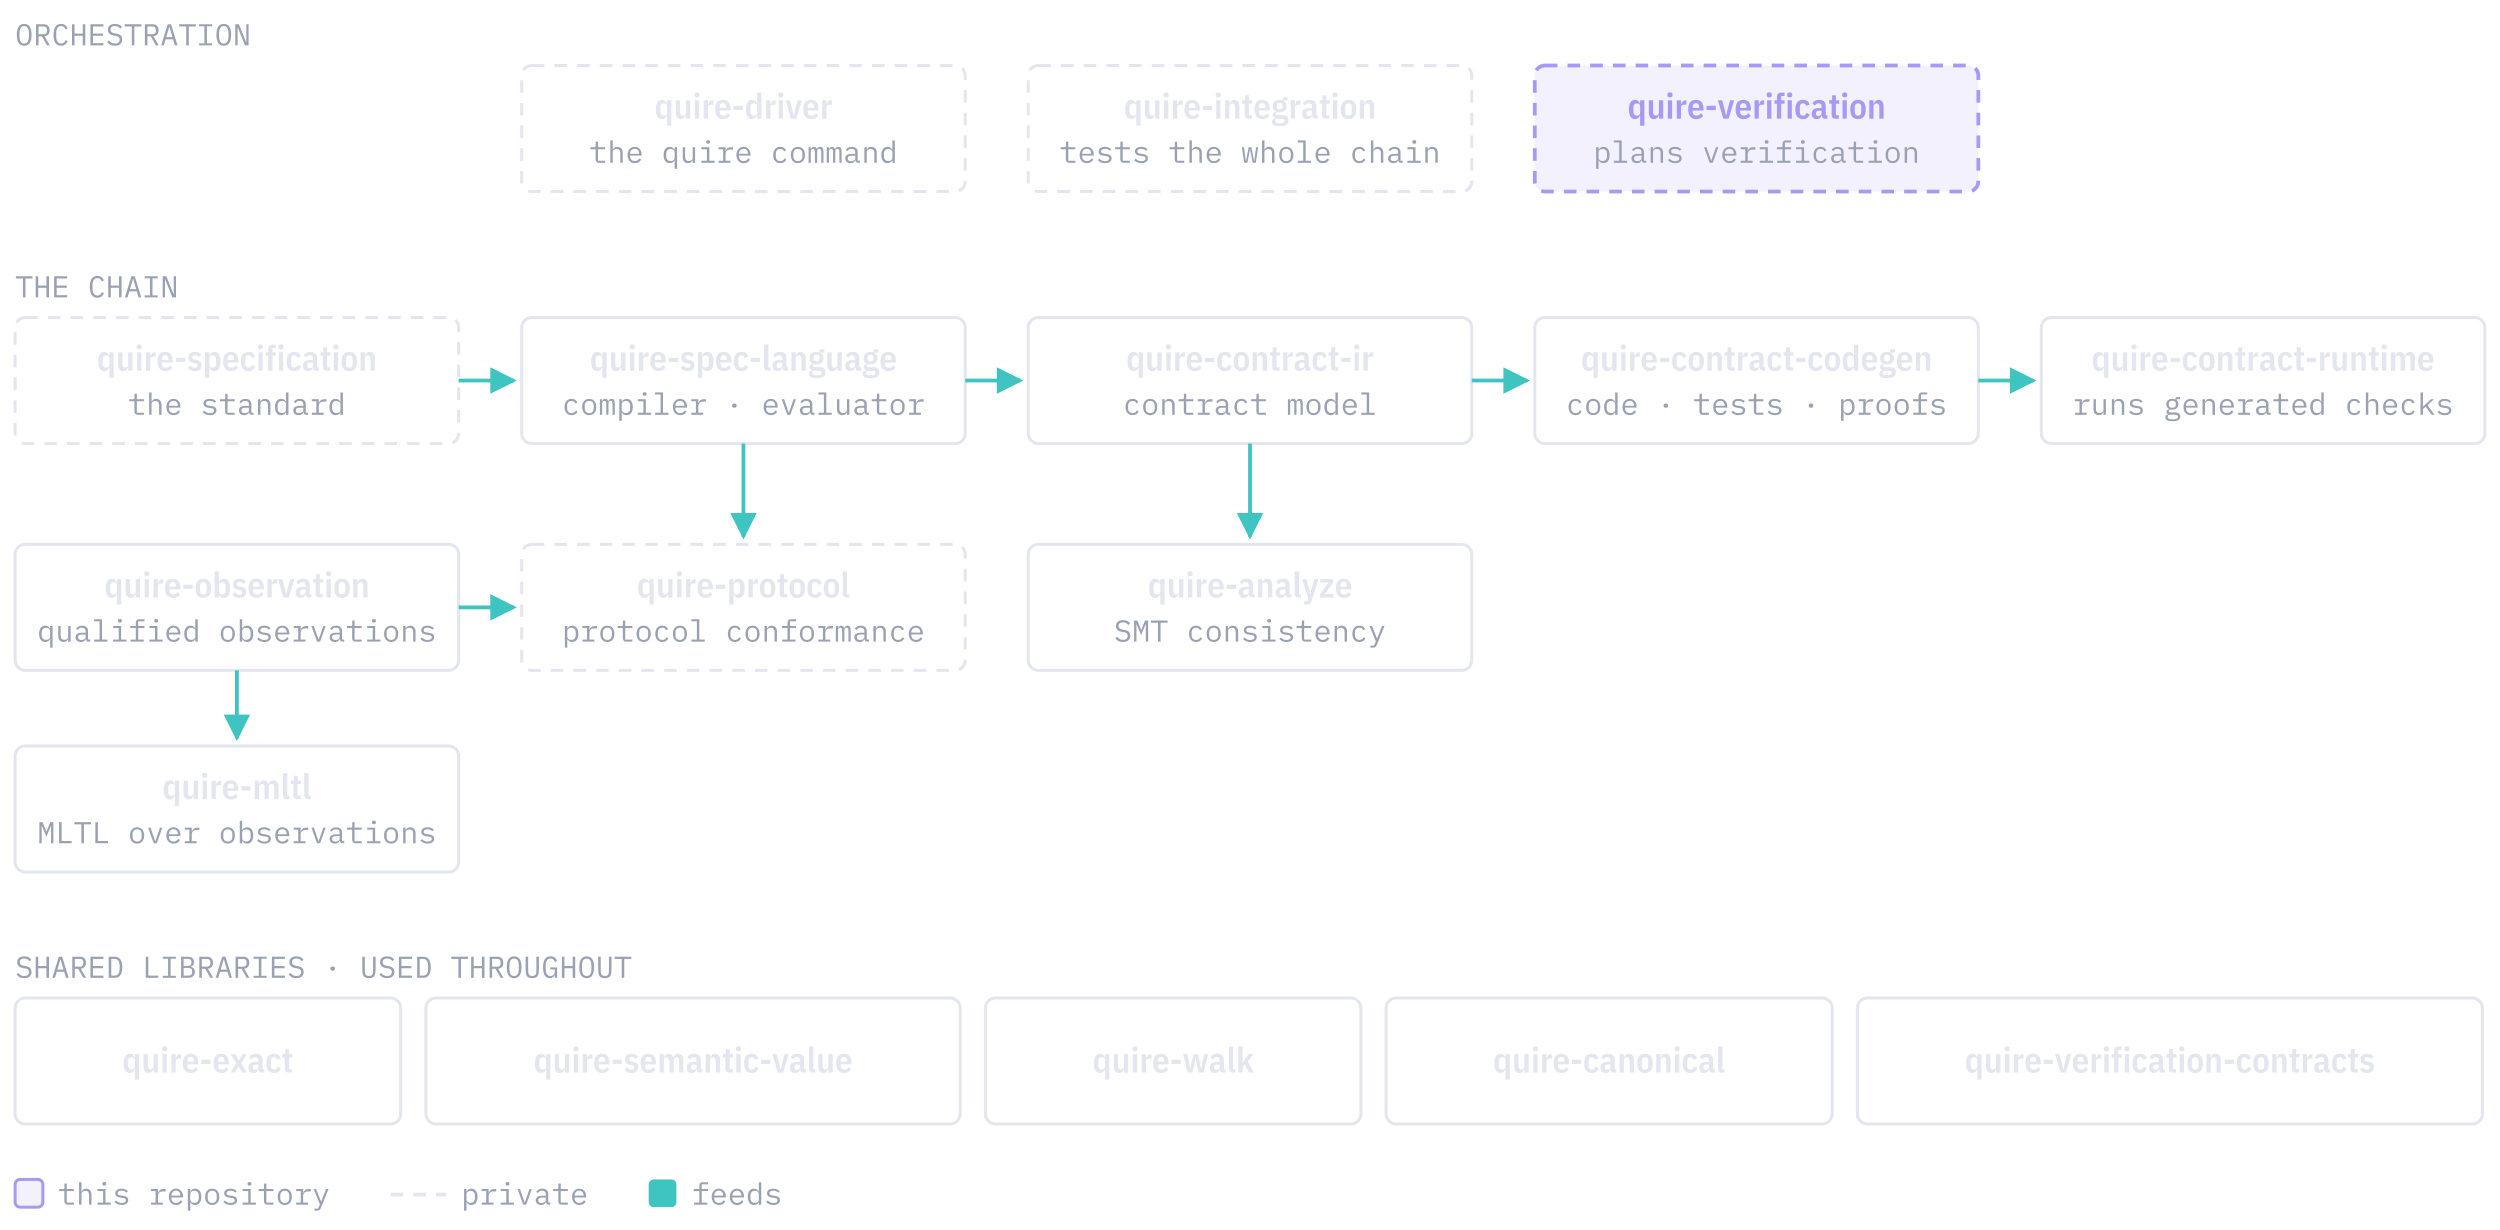
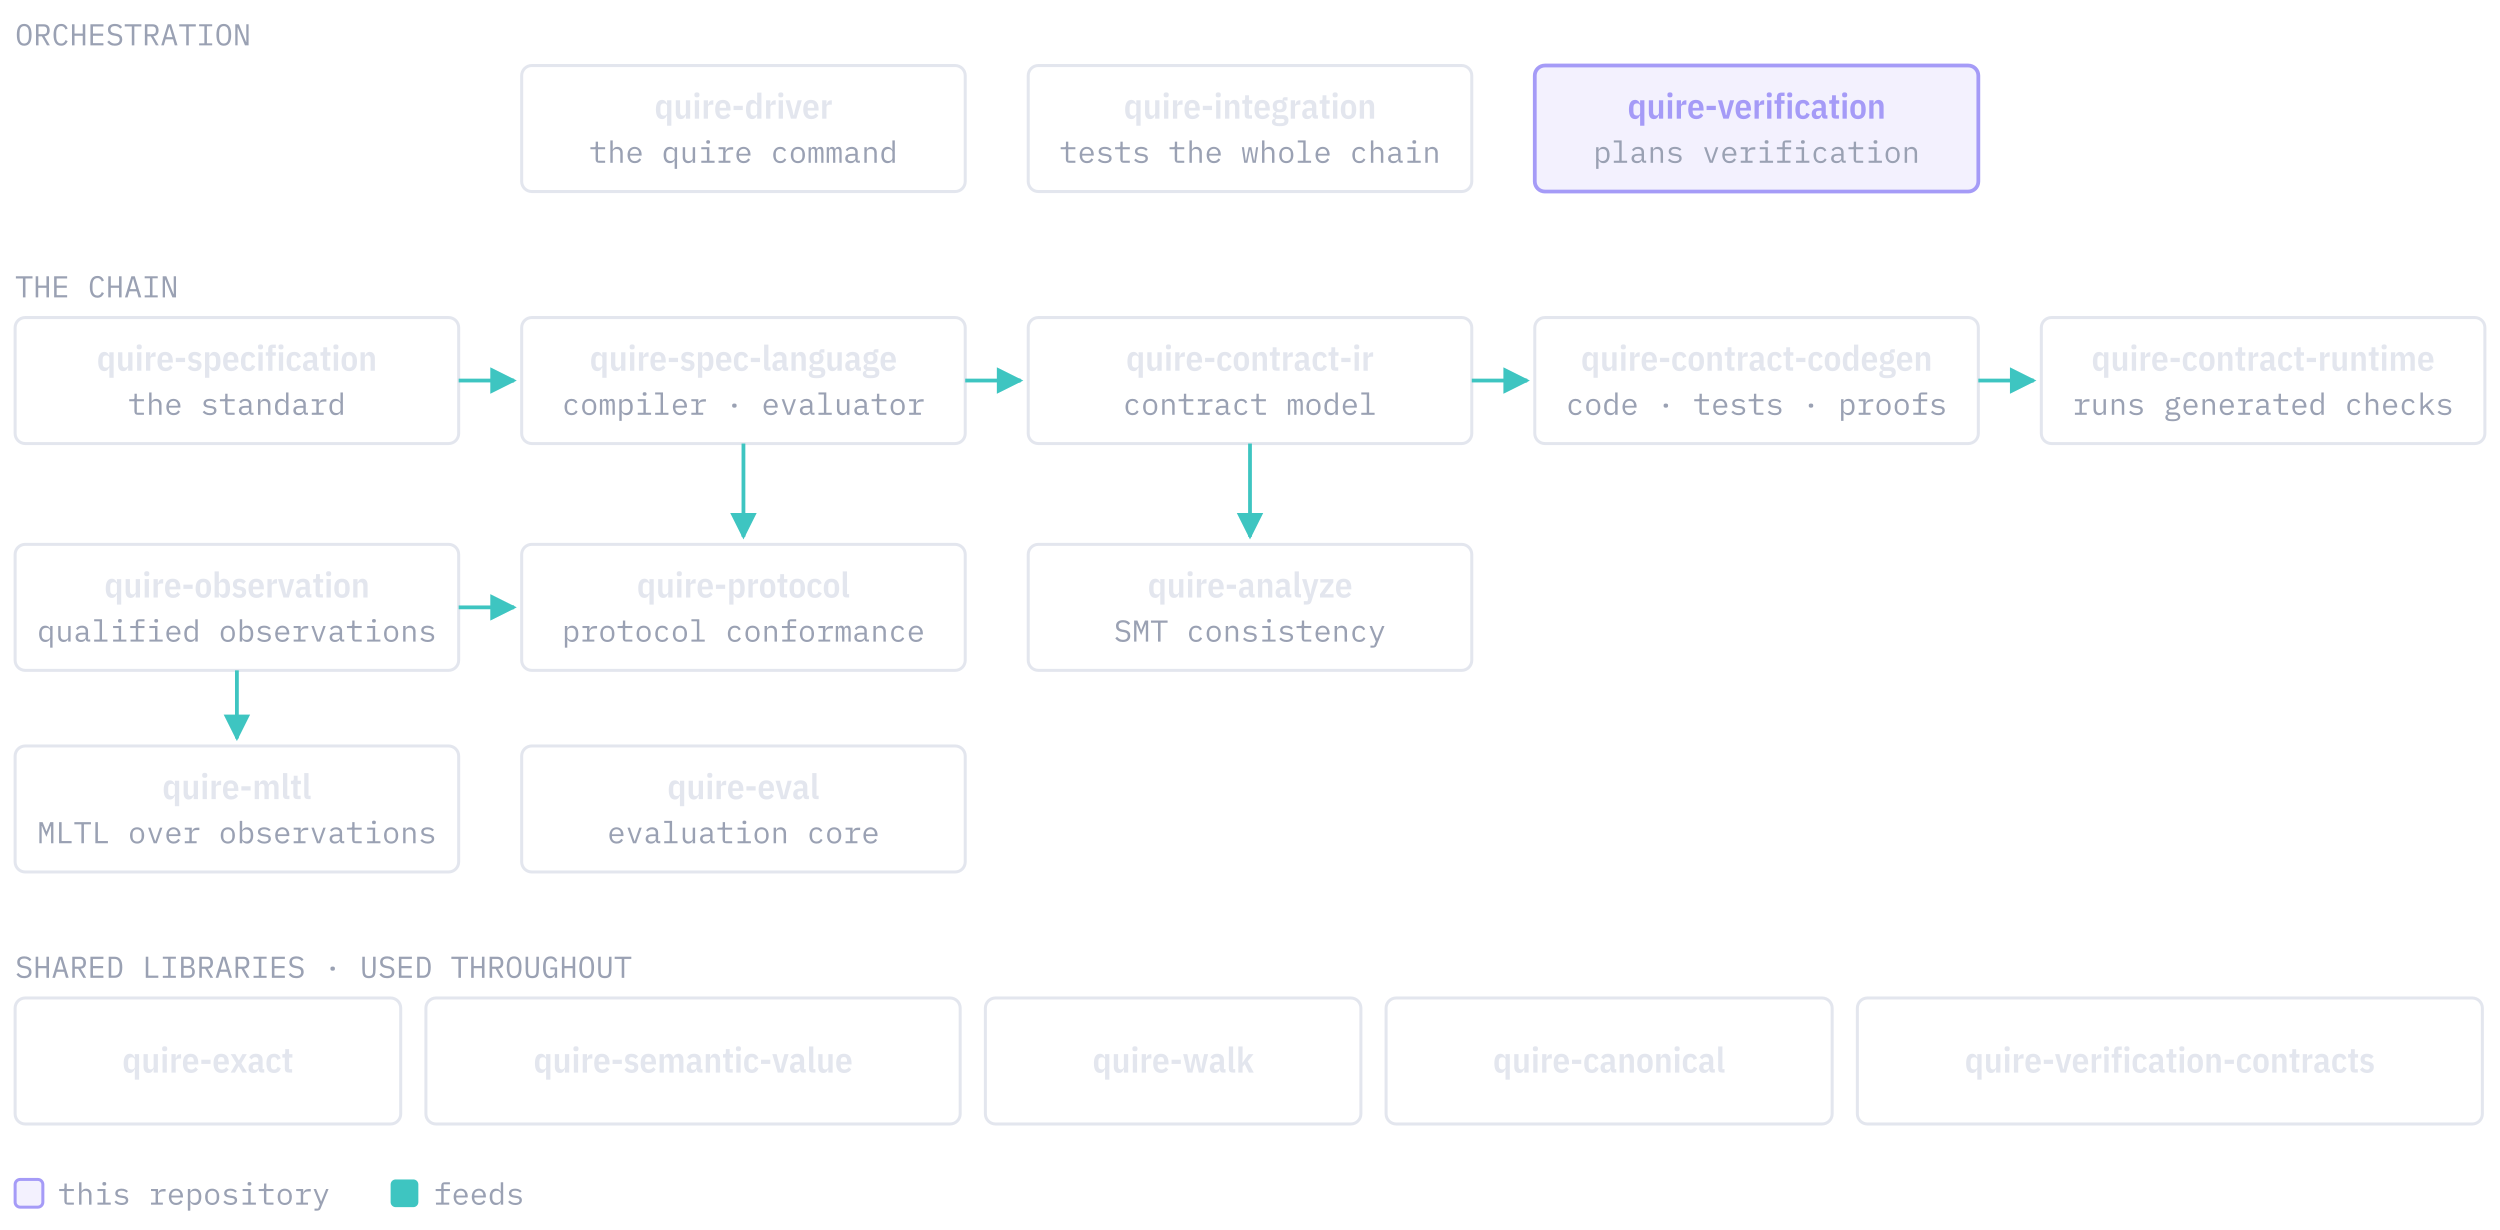
- <svg xmlns="http://www.w3.org/2000/svg" width="992" height="488" viewBox="-6 -6 992 488" role="img" aria-label="The Quire repositories. The main chain runs from the standard, quire-specification, to the compiler, quire-spec-language, then quire-contract-ir, quire-contract-codegen and quire-contract-runtime. quire-spec-language also feeds quire-protocol, and quire-contract-ir feeds quire-analyze. quire-observation feeds quire-protocol and quire-mltl. Above the chain, quire-driver runs it, quire-integration tests it and quire-verification plans verification. Below it, shared libraries used throughout: quire-exact, quire-semantic-value, quire-walk, quire-canonical and quire-verification-contracts.">
+ <svg xmlns="http://www.w3.org/2000/svg" width="992" height="488" viewBox="-6 -6 992 488" role="img" aria-label="The Quire repositories. The main chain runs from the standard, quire-specification, to the compiler, quire-spec-language, then quire-contract-ir, quire-contract-codegen and quire-contract-runtime. quire-spec-language also feeds quire-protocol, and quire-contract-ir feeds quire-analyze. quire-observation feeds quire-protocol and quire-mltl. Above the chain, quire-driver runs it, quire-integration tests it and quire-verification plans verification. quire-eval evaluates checked terms. Below it, shared libraries used throughout: quire-exact, quire-semantic-value, quire-walk, quire-canonical and quire-verification-contracts.">
  <defs>
    <path id="mono_A" d="M481 0 422 199H177L118 0H31L245 698H356L570 0ZM304 609H295L197 272H402Z" />
    <path id="mono_B" d="M88 698H325Q415 698 466 649Q517 600 517 518Q517 455 486 419Q456 383 408 368V365Q467 351 505 312Q543 274 543 201Q543 159 529 122Q515 85 490 58Q464 31 430 16Q395 0 355 0H88ZM330 73Q388 73 421 99Q454 125 454 179V220Q454 273 421 300Q388 326 330 326H172V73ZM316 395Q369 395 399 418Q429 442 429 490V529Q429 577 399 601Q369 625 316 625H172V395Z" />
    <path id="mono_C" d="M323 -12Q195 -12 132 81Q70 174 70 349Q70 524 132 617Q195 710 323 710Q371 710 406 697Q441 684 466 662Q491 640 508 612Q525 585 538 557L466 524Q457 547 445 568Q433 588 416 604Q400 619 378 628Q355 637 323 637Q240 637 200 574Q159 511 159 406V292Q159 187 200 124Q240 61 323 61Q355 61 378 70Q400 79 416 94Q433 110 445 130Q457 151 466 174L538 141Q525 112 508 85Q491 58 466 36Q441 14 406 1Q371 -12 323 -12Z" />
    <path id="mono_D" d="M95 698H290Q418 698 481 610Q544 522 544 349Q544 176 481 88Q418 0 290 0H95ZM286 73Q370 73 412 131Q455 189 455 295V403Q455 509 412 567Q370 625 286 625H179V73Z" />
    <path id="mono_E" d="M90 0V698H520V625H174V390H508V317H174V73H520V0Z" />
    <path id="mono_G" d="M444 93H439Q430 73 418 54Q406 35 388 20Q369 6 343 -3Q317 -12 281 -12Q167 -12 112 80Q56 172 56 344Q56 524 117 617Q178 710 305 710Q354 710 390 697Q426 684 452 662Q477 640 494 612Q511 585 522 557L450 524Q441 547 430 568Q418 588 402 604Q385 619 362 628Q339 637 308 637Q224 637 184 574Q145 511 145 406V298Q145 245 153 202Q161 158 180 126Q198 94 228 76Q257 59 300 59Q368 59 406 100Q444 141 444 206V278H297V345H522V0H444Z" />
    <path id="mono_H" d="M436 317H164V0H80V698H164V390H436V698H520V0H436Z" />
    <path id="mono_I" d="M84 0V67H258V631H84V698H516V631H342V67H516V0Z" />
    <path id="mono_L" d="M120 0V698H204V73H535V0Z" />
    <path id="mono_M" d="M455 350V571H447L300 212L153 571H145V350V0H68V698H176L299 390H305L428 698H532V0H455Z" />
    <path id="mono_N" d="M163 588H156V0H80V698H199L437 110H444V698H520V0H401Z" />
    <path id="mono_O" d="M300 -12Q236 -12 190 12Q144 37 114 83Q84 129 70 196Q56 263 56 349Q56 434 70 502Q84 569 114 615Q144 661 190 686Q236 710 300 710Q364 710 410 686Q456 661 486 615Q516 569 530 502Q544 434 544 349Q544 263 530 196Q516 129 486 83Q456 37 410 12Q364 -12 300 -12ZM300 61Q342 61 371 78Q400 94 419 124Q438 154 446 196Q455 239 455 292V406Q455 458 446 501Q438 544 419 574Q400 604 371 620Q342 637 300 637Q258 637 229 620Q200 604 181 574Q162 544 154 501Q145 458 145 406V292Q145 239 154 196Q162 154 181 124Q200 94 229 78Q258 61 300 61Z" />
    <path id="mono_R" d="M174 0H90V698H344Q441 698 492 645Q543 592 543 497Q543 412 499 361Q455 310 371 302L549 0H455L285 298H174ZM342 369Q395 369 424 396Q454 422 454 471V523Q454 572 424 598Q395 625 342 625H174V369Z" />
    <path id="mono_S" d="M298 -12Q204 -12 144 22Q84 57 45 111L106 161Q147 110 192 85Q238 60 301 60Q377 60 417 95Q457 130 457 193Q457 244 428 272Q399 301 327 313L249 326Q198 335 164 353Q129 371 108 396Q87 422 78 452Q69 483 69 516Q69 612 132 661Q195 710 302 710Q386 710 444 682Q501 654 536 603L477 552Q448 590 407 614Q366 638 301 638Q230 638 192 608Q154 578 154 518Q154 471 182 442Q211 412 285 399L360 386Q411 377 446 359Q481 341 502 316Q524 291 533 260Q542 229 542 195Q542 98 478 43Q415 -12 298 -12Z" />
    <path id="mono_T" d="M342 625V0H258V625H25V698H575V625Z" />
    <path id="mono_U" d="M164 698V279Q164 228 167 188Q170 148 183 120Q196 91 224 76Q251 61 300 61Q349 61 376 76Q404 91 417 120Q430 148 433 188Q436 228 436 279V698H520V299Q520 221 512 163Q505 105 482 66Q458 27 414 8Q371 -12 300 -12Q229 -12 186 8Q142 27 118 66Q95 105 88 163Q80 221 80 299V698Z" />
    <path id="mono_a" d="M495 0Q448 0 428 24Q408 48 403 84H398Q381 39 344 14Q306 -12 243 -12Q162 -12 114 30Q66 72 66 145Q66 217 118 256Q171 295 288 295H398V346Q398 403 366 432Q334 460 275 460Q223 460 190 440Q157 419 137 384L83 424Q93 444 110 463Q127 482 152 496Q177 511 209 520Q241 528 280 528Q371 528 424 482Q478 436 478 354V70H550V0ZM257 55Q288 55 314 62Q339 70 358 82Q377 95 388 112Q398 130 398 150V235H288Q216 235 183 215Q150 195 150 157V136Q150 96 178 76Q207 55 257 55Z" />
    <path id="mono_b" d="M95 740H175V432H179Q229 528 338 528Q433 528 486 457Q540 386 540 258Q540 130 486 59Q433 -12 338 -12Q229 -12 179 84H175V0H95ZM307 59Q377 59 416 102Q454 144 454 214V302Q454 372 416 414Q377 457 307 457Q280 457 256 450Q232 443 214 430Q196 416 186 396Q175 377 175 351V165Q175 139 186 120Q196 100 214 86Q232 73 256 66Q280 59 307 59Z" />
    <path id="mono_c" d="M318 -12Q262 -12 218 8Q175 27 145 62Q115 97 100 147Q84 197 84 258Q84 319 100 369Q116 419 146 454Q176 490 219 509Q262 528 317 528Q392 528 439 495Q486 462 508 409L444 375Q430 415 398 437Q365 459 317 459Q282 459 254 448Q227 436 208 415Q189 394 180 365Q170 336 170 302V214Q170 180 180 151Q189 122 208 101Q227 80 255 68Q283 57 319 57Q371 57 405 81Q439 105 459 147L516 108Q493 56 444 22Q396 -12 318 -12Z" />
    <path id="mono_d" d="M425 84H421Q371 -12 262 -12Q167 -12 114 59Q60 130 60 258Q60 386 114 457Q167 528 262 528Q371 528 421 432H425V740H505V0H425ZM293 59Q320 59 344 66Q368 73 386 86Q404 100 414 120Q425 139 425 165V351Q425 377 414 396Q404 416 386 430Q368 443 344 450Q320 457 293 457Q223 457 184 414Q146 372 146 302V214Q146 144 184 102Q223 59 293 59Z" />
    <path id="mono_e" d="M309 -12Q253 -12 208 7Q164 26 132 62Q101 97 84 146Q67 196 67 257Q67 319 84 369Q102 419 133 454Q164 490 208 509Q251 528 304 528Q356 528 398 509Q441 490 471 456Q501 423 517 377Q533 331 533 276V238H151V214Q151 180 162 151Q173 122 194 101Q214 80 244 68Q273 57 309 57Q361 57 399 81Q437 105 457 147L516 107Q493 55 440 22Q386 -12 309 -12ZM304 462Q271 462 243 450Q215 438 194 417Q174 396 162 368Q151 339 151 305V298H447V309Q447 343 436 371Q426 399 408 420Q389 440 362 451Q336 462 304 462Z" />
    <path id="mono_f" d="M83 68H257V448H73V516H257V622Q257 674 284 707Q312 740 371 740H544V672H337V516H544V448H337V68H521V0H83Z" />
    <path id="mono_g" d="M561 -59Q561 -137 496 -174Q431 -212 301 -212Q176 -212 122 -179Q67 -146 67 -84Q67 -42 89 -19Q111 4 151 15V27Q129 38 117 55Q105 72 105 98Q105 138 132 158Q158 178 198 188V192Q150 213 124 254Q97 295 97 350Q97 389 111 422Q125 455 152 478Q178 502 215 515Q252 528 297 528Q355 528 399 507V516Q399 546 413 566Q427 586 461 586H556V516H440V481Q468 457 483 424Q498 391 498 350Q498 311 484 278Q469 245 443 222Q417 198 380 185Q342 172 297 172Q284 172 272 173Q260 174 248 176Q236 174 223 170Q210 165 199 158Q188 150 181 140Q174 130 174 117Q174 94 197 86Q220 79 257 79H371Q471 79 516 42Q561 4 561 -59ZM486 -63Q486 -32 461 -14Q436 5 374 5H195Q143 -16 143 -65Q143 -99 170 -124Q197 -148 260 -148H338Q408 -148 447 -126Q486 -105 486 -63ZM297 234Q357 234 386 262Q414 290 414 336V365Q414 411 386 438Q357 466 297 466Q237 466 209 438Q181 411 181 365V336Q181 290 209 262Q237 234 297 234Z" />
    <path id="mono_h" d="M98 740H178V432H182Q190 451 202 468Q214 486 232 499Q249 512 273 520Q297 528 329 528Q410 528 459 476Q508 425 508 331V0H428V317Q428 388 397 422Q366 457 306 457Q282 457 259 451Q236 445 218 433Q200 421 189 402Q178 383 178 358V0H98Z" />
    <path id="mono_i" d="M332 630Q297 630 283 644Q269 659 269 681V697Q269 719 283 734Q297 748 332 748Q367 748 381 734Q395 719 395 697V681Q395 659 381 644Q367 630 332 630ZM106 68H292V448H106V516H372V68H546V0H106Z" />
    <path id="mono_k" d="M105 740H185V273H189L279 358L451 516H549L335 314L574 0H475L274 268L185 187V0H105Z" />
    <path id="mono_l" d="M80 68H260V672H80V740H340V68H520V0H80Z" />
    <path id="mono_m" d="M54 0V516H128V456H132Q144 486 166 507Q188 528 231 528Q276 528 298 506Q320 483 325 447H328Q342 482 368 505Q394 528 440 528Q503 528 524 484Q546 440 546 358V0H472V345Q472 411 458 436Q445 462 409 462Q377 462 357 442Q337 421 337 379V0H263V345Q263 411 250 436Q236 462 201 462Q169 462 148 442Q128 421 128 379V0Z" />
    <path id="mono_n" d="M98 0V516H178V432H182Q190 451 202 468Q214 486 232 499Q249 512 273 520Q297 528 329 528Q410 528 459 476Q508 425 508 331V0H428V317Q428 388 397 422Q366 457 306 457Q282 457 259 451Q236 445 218 433Q200 421 189 402Q178 383 178 358V0Z" />
    <path id="mono_o" d="M300 -12Q246 -12 202 7Q159 26 128 62Q98 97 82 146Q66 196 66 258Q66 319 82 369Q98 419 128 454Q159 490 202 509Q246 528 300 528Q354 528 398 509Q441 490 472 454Q502 419 518 369Q534 319 534 258Q534 196 518 146Q502 97 472 62Q441 26 398 7Q354 -12 300 -12ZM300 57Q367 57 408 97Q449 137 449 221V295Q449 379 408 419Q367 459 300 459Q233 459 192 419Q151 379 151 295V221Q151 137 192 97Q233 57 300 57Z" />
    <path id="mono_p" d="M95 516H175V432H179Q229 528 338 528Q433 528 486 457Q540 386 540 258Q540 130 486 59Q433 -12 338 -12Q229 -12 179 84H175V-200H95ZM307 59Q377 59 416 102Q454 144 454 214V302Q454 372 416 414Q377 457 307 457Q280 457 256 450Q232 443 214 430Q196 416 186 396Q175 377 175 351V165Q175 139 186 120Q196 100 214 86Q232 73 256 66Q280 59 307 59Z" />
    <path id="mono_periodcentered" d="M300 235Q259 235 242 252Q226 269 226 295V313Q226 339 242 356Q259 373 300 373Q341 373 358 356Q374 339 374 313V295Q374 269 358 252Q341 235 300 235Z" />
    <path id="mono_q" d="M425 84H421Q371 -12 262 -12Q167 -12 114 59Q60 130 60 258Q60 386 114 457Q167 528 262 528Q371 528 421 432H425V516H505V-200H425ZM293 59Q320 59 344 66Q368 73 386 86Q404 100 414 120Q425 139 425 165V351Q425 377 414 396Q404 416 386 430Q368 443 344 450Q320 457 293 457Q223 457 184 414Q146 372 146 302V214Q146 144 184 102Q223 59 293 59Z" />
    <path id="mono_r" d="M77 68H228V448H77V516H308V386H313Q329 447 374 482Q418 516 487 516H559V436H462Q393 436 350 396Q308 356 308 291V68H469V0H77Z" />
    <path id="mono_s" d="M306 -12Q225 -12 166 16Q108 43 67 89L121 136Q158 97 202 76Q246 55 308 55Q368 55 406 76Q445 98 445 144Q445 164 438 178Q430 191 417 199Q404 207 388 212Q372 216 354 219L273 231Q246 235 214 242Q183 249 157 264Q131 280 114 306Q96 332 96 374Q96 413 112 442Q127 470 155 490Q183 509 221 518Q259 528 304 528Q374 528 426 506Q477 484 514 445L462 396Q453 407 440 418Q426 430 406 440Q387 449 361 455Q335 461 301 461Q240 461 208 440Q175 419 175 379Q175 359 182 346Q190 332 203 324Q216 316 232 312Q249 307 266 304L347 292Q375 288 406 281Q437 274 463 258Q489 243 506 217Q524 191 524 149Q524 72 464 30Q405 -12 306 -12Z" />
    <path id="mono_t" d="M325 0Q266 0 238 33Q211 66 211 118V448H39V516H167Q193 516 204 526Q214 537 214 563V698H291V516H526V448H291V68H526V0Z" />
    <path id="mono_u" d="M422 84H418Q410 65 398 48Q386 30 368 17Q351 4 327 -4Q303 -12 271 -12Q190 -12 141 40Q92 91 92 185V516H172V199Q172 128 203 94Q234 59 294 59Q318 59 341 65Q364 71 382 83Q400 95 411 114Q422 132 422 158V516H502V0H422Z" />
    <path id="mono_v" d="M249 0 64 516H145L219 300L299 67H303L383 300L457 516H536L351 0Z" />
    <path id="mono_w" d="M30 516H101L160 70H169L257 516H345L433 70H442L501 516H570L491 0H387L305 432H297L213 0H109Z" />
    <path id="mono_y" d="M467 516H547L291 -113Q282 -135 271 -152Q260 -168 245 -178Q230 -189 209 -194Q188 -200 159 -200H83V-132H203L261 10L53 516H135L222 300L299 104H303L380 300Z" />
    <path id="title_a" d="M406 0Q325 0 321 89H309Q299 41 264 14Q229 -12 177 -12Q105 -12 69 28Q33 68 33 140Q33 222 84 262Q135 302 231 302H312V347Q312 393 292 415Q273 437 228 437Q191 437 166 420Q141 402 122 370L51 434Q80 479 124 506Q169 534 238 534Q433 534 433 350V97H479V0ZM223 77Q260 77 286 98Q312 120 312 158V227H239Q155 227 155 162V140Q155 107 173 92Q191 77 223 77Z" />
    <path id="title_b" d="M66 740H187V436H201Q212 480 246 507Q279 534 324 534Q416 534 460 464Q504 395 504 261Q504 127 460 58Q416 -12 324 -12Q279 -12 246 15Q212 42 201 86H187V0H66ZM278 88Q325 88 351 117Q377 146 377 199V323Q377 376 351 405Q325 434 278 434Q237 434 212 414Q187 393 187 356V166Q187 129 212 108Q237 88 278 88Z" />
    <path id="title_c" d="M251 -12Q145 -12 90 54Q34 120 34 261Q34 402 90 468Q145 534 251 534Q328 534 374 499Q419 464 439 403L340 359Q332 397 312 416Q291 436 251 436Q161 436 161 328V194Q161 86 251 86Q293 86 315 106Q337 126 348 168L442 123Q396 -12 251 -12Z" />
    <path id="title_d" d="M357 86H343Q332 42 298 15Q265 -12 220 -12Q128 -12 84 58Q40 127 40 261Q40 395 84 464Q128 534 220 534Q265 534 298 507Q332 480 343 436H357V740H478V0H357ZM266 88Q307 88 332 108Q357 129 357 166V356Q357 393 332 414Q307 434 266 434Q219 434 193 405Q167 376 167 323V199Q167 146 193 117Q219 88 266 88Z" />
    <path id="title_e" d="M263 -12Q212 -12 170 4Q127 21 97 54Q67 88 50 140Q34 191 34 261Q34 402 90 468Q147 534 252 534Q357 534 414 468Q470 402 470 261V232H161V198Q161 146 190 116Q219 86 270 86Q313 86 342 104Q372 123 393 158L459 89Q430 43 381 16Q332 -12 263 -12ZM252 441Q161 441 161 333V307H343V333Q343 441 252 441Z" />
    <path id="title_f" d="M91 425H22V522H91V603Q91 674 122 707Q154 740 220 740H308V643H212V522H308V425H212V0H91Z" />
    <path id="title_g" d="M493 -46Q493 -87 480 -118Q468 -149 439 -170Q410 -191 362 -202Q314 -212 244 -212Q182 -212 140 -204Q98 -195 72 -179Q46 -163 35 -140Q24 -117 24 -88Q24 -48 46 -25Q68 -2 109 4V23Q77 31 62 53Q46 75 46 107Q46 139 68 160Q90 182 132 190V203Q47 245 47 357Q47 442 95 488Q143 534 244 534Q289 534 326 520V539Q326 610 394 610H467V516H366V496Q403 478 422 442Q441 407 441 357Q441 272 394 226Q346 181 244 181Q203 181 168 189Q154 183 147 170Q140 157 140 141Q140 121 153 111Q166 101 196 101H329Q418 101 456 63Q493 25 493 -46ZM380 -60Q380 -33 362 -19Q344 -5 302 -5H141Q119 -24 119 -61Q119 -93 140 -110Q162 -127 216 -127H275Q332 -127 356 -110Q380 -94 380 -60ZM244 264Q327 264 327 346V369Q327 451 244 451Q161 451 161 369V346Q161 264 244 264Z" />
    <path id="title_hyphen" d="M50 245V365H312V245Z" />
    <path id="title_i" d="M126 604Q88 604 71 620Q54 637 54 665V685Q54 713 71 730Q88 746 126 746Q164 746 181 730Q198 713 198 685V665Q198 637 181 620Q164 604 126 604ZM66 522H187V0H66Z" />
    <path id="title_k" d="M66 740H187V395L179 287H193L254 383L358 522H495L332 317L504 0H368L248 239L187 163V0H66Z" />
    <path id="title_l" d="M184 0Q121 0 94 28Q66 56 66 116V740H187V97H247V0Z" />
    <path id="title_m" d="M66 0V522H187V435H201Q232 534 324 534Q422 534 451 431H463Q480 484 516 509Q551 534 602 534Q668 534 705 486Q742 439 742 351V0H621V330Q621 432 548 432Q513 432 488 410Q464 389 464 350V0H343V330Q343 384 325 408Q307 432 271 432Q236 432 212 410Q187 389 187 350V0Z" />
    <path id="title_n" d="M66 0V522H187V435H201Q232 534 326 534Q396 534 434 486Q472 439 472 351V0H351V330Q351 432 275 432Q238 432 212 410Q187 389 187 350V0Z" />
    <path id="title_o" d="M253 -12Q149 -12 92 54Q34 120 34 261Q34 402 92 468Q149 534 253 534Q357 534 414 468Q472 402 472 261Q472 120 414 54Q357 -12 253 -12ZM253 86Q345 86 345 194V328Q345 436 253 436Q161 436 161 328V194Q161 86 253 86Z" />
    <path id="title_p" d="M66 522H187V436H201Q212 480 246 507Q279 534 324 534Q416 534 460 464Q504 395 504 261Q504 127 460 58Q416 -12 324 -12Q279 -12 246 15Q212 42 201 86H187V-200H66ZM278 88Q325 88 351 117Q377 146 377 199V323Q377 376 351 405Q325 434 278 434Q237 434 212 414Q187 393 187 356V166Q187 129 212 108Q237 88 278 88Z" />
    <path id="title_q" d="M357 86H343Q332 42 298 15Q265 -12 220 -12Q128 -12 84 58Q40 127 40 261Q40 395 84 464Q128 534 220 534Q265 534 298 507Q332 480 343 436H357V522H478V-200H357ZM266 88Q307 88 332 108Q357 129 357 166V356Q357 393 332 414Q307 434 266 434Q219 434 193 405Q167 376 167 323V199Q167 146 193 117Q219 88 266 88Z" />
    <path id="title_r" d="M66 0V522H187V415H201Q210 467 238 494Q267 522 313 522H339V398H299Q242 398 214 380Q187 362 187 317V0Z" />
    <path id="title_s" d="M224 -12Q159 -12 110 12Q61 35 24 82L98 154Q123 119 154 101Q185 83 226 83Q302 83 302 147Q302 172 290 186Q277 201 247 206L198 215Q116 230 79 266Q42 302 42 371Q42 453 90 494Q138 534 226 534Q287 534 332 514Q376 494 409 455L338 384Q318 409 290 424Q261 439 226 439Q156 439 156 376Q156 350 170 336Q184 323 214 318L264 309Q346 294 382 258Q417 223 417 159Q417 78 367 33Q317 -12 224 -12Z" />
    <path id="title_t" d="M210 0Q147 0 119 28Q91 56 91 117V425H22V522H58Q84 522 94 534Q103 546 103 572V664H212V522H306V425H212V97H298V0Z" />
    <path id="title_u" d="M346 88H332Q302 -12 205 -12Q135 -12 98 36Q60 83 60 172V522H181V192Q181 89 257 89Q294 89 320 111Q346 133 346 172V522H467V0H346Z" />
    <path id="title_v" d="M162 0 8 522H130L205 244L234 103H248L277 244L352 522H469L315 0Z" />
    <path id="title_w" d="M16 522H135L186 278L211 110H223L253 278L311 522H433L492 278L522 110H534L559 278L612 522H724L597 0H461L400 254L377 409H364L340 254L279 0H143Z" />
    <path id="title_x" d="M15 0 173 267 17 522H149L242 354H255L348 522H472L318 264L478 0H345L249 176H236L138 0Z" />
    <path id="title_y" d="M353 522H474L275 -109Q258 -162 227 -181Q196 -200 140 -200H58V-103H161L182 -29L8 522H131L209 240L237 103H249L277 241Z" />
    <path id="title_z" d="M34 0V95L275 425H42V522H412V428L170 97H418V0Z" />
    <marker id="ah-model" viewBox="0 0 10 10" refX="9" refY="5" markerWidth="7" markerHeight="7" orient="auto-start-reverse">
      <path d="M0,0 L10,5 L0,10 z" fill="#3ec5c1" />
    </marker>
  </defs>
-   <rect x="201" y="20" width="176" height="50" rx="4" stroke="#e3e6ee" stroke-width="1.2" fill="none" stroke-dasharray="5 4" />
+   <rect x="201" y="20" width="176" height="50" rx="4" stroke="#e3e6ee" stroke-width="1.2" fill="none" />
  <g fill="#e3e6ee" transform="translate(253.7,41.1) scale(0.014,-0.014)">
    <use href="#title_q" x="0" />
    <use href="#title_u" x="544" />
    <use href="#title_i" x="1077" />
    <use href="#title_r" x="1329" />
    <use href="#title_e" x="1686" />
    <use href="#title_hyphen" x="2191" />
    <use href="#title_d" x="2553" />
    <use href="#title_r" x="3097" />
    <use href="#title_i" x="3454" />
    <use href="#title_v" x="3706" />
    <use href="#title_e" x="4182" />
    <use href="#title_r" x="4687" />
  </g>
  <g fill="#9aa1b3" transform="translate(227.8,58.6) scale(0.012,-0.012)">
    <use href="#mono_t" x="0" />
    <use href="#mono_h" x="600" />
    <use href="#mono_e" x="1200" />
    <use href="#mono_q" x="2400" />
    <use href="#mono_u" x="3000" />
    <use href="#mono_i" x="3600" />
    <use href="#mono_r" x="4200" />
    <use href="#mono_e" x="4800" />
    <use href="#mono_c" x="6000" />
    <use href="#mono_o" x="6600" />
    <use href="#mono_m" x="7200" />
    <use href="#mono_m" x="7800" />
    <use href="#mono_a" x="8400" />
    <use href="#mono_n" x="9000" />
    <use href="#mono_d" x="9600" />
  </g>
-   <rect x="402" y="20" width="176" height="50" rx="4" stroke="#e3e6ee" stroke-width="1.2" fill="none" stroke-dasharray="5 4" />
+   <rect x="402" y="20" width="176" height="50" rx="4" stroke="#e3e6ee" stroke-width="1.2" fill="none" />
  <g fill="#e3e6ee" transform="translate(439.9,41.1) scale(0.014,-0.014)">
    <use href="#title_q" x="0" />
    <use href="#title_u" x="544" />
    <use href="#title_i" x="1077" />
    <use href="#title_r" x="1329" />
    <use href="#title_e" x="1686" />
    <use href="#title_hyphen" x="2191" />
    <use href="#title_i" x="2553" />
    <use href="#title_n" x="2805" />
    <use href="#title_t" x="3337" />
    <use href="#title_e" x="3671" />
    <use href="#title_g" x="4176" />
    <use href="#title_r" x="4668" />
    <use href="#title_a" x="5025" />
    <use href="#title_t" x="5532" />
    <use href="#title_i" x="5866" />
    <use href="#title_o" x="6118" />
    <use href="#title_n" x="6624" />
  </g>
  <g fill="#9aa1b3" transform="translate(414.4,58.6) scale(0.012,-0.012)">
    <use href="#mono_t" x="0" />
    <use href="#mono_e" x="600" />
    <use href="#mono_s" x="1200" />
    <use href="#mono_t" x="1800" />
    <use href="#mono_s" x="2400" />
    <use href="#mono_t" x="3600" />
    <use href="#mono_h" x="4200" />
    <use href="#mono_e" x="4800" />
    <use href="#mono_w" x="6000" />
    <use href="#mono_h" x="6600" />
    <use href="#mono_o" x="7200" />
    <use href="#mono_l" x="7800" />
    <use href="#mono_e" x="8400" />
    <use href="#mono_c" x="9600" />
    <use href="#mono_h" x="10200" />
    <use href="#mono_a" x="10800" />
    <use href="#mono_i" x="11400" />
    <use href="#mono_n" x="12000" />
  </g>
-   <rect x="603" y="20" width="176" height="50" rx="4" stroke="#a59bf7" stroke-width="1.5" fill="#a59bf7" fill-opacity="0.14" stroke-dasharray="5 4" />
+   <rect x="603" y="20" width="176" height="50" rx="4" stroke="#a59bf7" stroke-width="1.5" fill="#a59bf7" fill-opacity="0.14" />
  <g fill="#a59bf7" transform="translate(639.8,41.1) scale(0.014,-0.014)">
    <use href="#title_q" x="0" />
    <use href="#title_u" x="544" />
    <use href="#title_i" x="1077" />
    <use href="#title_r" x="1329" />
    <use href="#title_e" x="1686" />
    <use href="#title_hyphen" x="2191" />
    <use href="#title_v" x="2553" />
    <use href="#title_e" x="3029" />
    <use href="#title_r" x="3534" />
    <use href="#title_i" x="3891" />
    <use href="#title_f" x="4143" />
    <use href="#title_i" x="4471" />
    <use href="#title_c" x="4723" />
    <use href="#title_a" x="5187" />
    <use href="#title_t" x="5694" />
    <use href="#title_i" x="6028" />
    <use href="#title_o" x="6280" />
    <use href="#title_n" x="6786" />
  </g>
  <g fill="#9aa1b3" transform="translate(626.2,58.6) scale(0.012,-0.012)">
    <use href="#mono_p" x="0" />
    <use href="#mono_l" x="600" />
    <use href="#mono_a" x="1200" />
    <use href="#mono_n" x="1800" />
    <use href="#mono_s" x="2400" />
    <use href="#mono_v" x="3600" />
    <use href="#mono_e" x="4200" />
    <use href="#mono_r" x="4800" />
    <use href="#mono_i" x="5400" />
    <use href="#mono_f" x="6000" />
    <use href="#mono_i" x="6600" />
    <use href="#mono_c" x="7200" />
    <use href="#mono_a" x="7800" />
    <use href="#mono_t" x="8400" />
    <use href="#mono_i" x="9000" />
    <use href="#mono_o" x="9600" />
    <use href="#mono_n" x="10200" />
  </g>
-   <rect x="0" y="120" width="176" height="50" rx="4" stroke="#e3e6ee" stroke-width="1.2" fill="none" stroke-dasharray="5 4" />
+   <rect x="0" y="120" width="176" height="50" rx="4" stroke="#e3e6ee" stroke-width="1.2" fill="none" />
  <g fill="#e3e6ee" transform="translate(32.4,141.1) scale(0.014,-0.014)">
    <use href="#title_q" x="0" />
    <use href="#title_u" x="544" />
    <use href="#title_i" x="1077" />
    <use href="#title_r" x="1329" />
    <use href="#title_e" x="1686" />
    <use href="#title_hyphen" x="2191" />
    <use href="#title_s" x="2553" />
    <use href="#title_p" x="3002" />
    <use href="#title_e" x="3546" />
    <use href="#title_c" x="4051" />
    <use href="#title_i" x="4515" />
    <use href="#title_f" x="4767" />
    <use href="#title_i" x="5095" />
    <use href="#title_c" x="5347" />
    <use href="#title_a" x="5811" />
    <use href="#title_t" x="6318" />
    <use href="#title_i" x="6652" />
    <use href="#title_o" x="6904" />
    <use href="#title_n" x="7410" />
  </g>
  <g fill="#9aa1b3" transform="translate(44.8,158.6) scale(0.012,-0.012)">
    <use href="#mono_t" x="0" />
    <use href="#mono_h" x="600" />
    <use href="#mono_e" x="1200" />
    <use href="#mono_s" x="2400" />
    <use href="#mono_t" x="3000" />
    <use href="#mono_a" x="3600" />
    <use href="#mono_n" x="4200" />
    <use href="#mono_d" x="4800" />
    <use href="#mono_a" x="5400" />
    <use href="#mono_r" x="6000" />
    <use href="#mono_d" x="6600" />
  </g>
  <rect x="201" y="120" width="176" height="50" rx="4" stroke="#e3e6ee" stroke-width="1.2" fill="none" />
  <g fill="#e3e6ee" transform="translate(228,141.1) scale(0.014,-0.014)">
    <use href="#title_q" x="0" />
    <use href="#title_u" x="544" />
    <use href="#title_i" x="1077" />
    <use href="#title_r" x="1329" />
    <use href="#title_e" x="1686" />
    <use href="#title_hyphen" x="2191" />
    <use href="#title_s" x="2553" />
    <use href="#title_p" x="3002" />
    <use href="#title_e" x="3546" />
    <use href="#title_c" x="4051" />
    <use href="#title_hyphen" x="4515" />
    <use href="#title_l" x="4877" />
    <use href="#title_a" x="5145" />
    <use href="#title_n" x="5652" />
    <use href="#title_g" x="6184" />
    <use href="#title_u" x="6676" />
    <use href="#title_a" x="7209" />
    <use href="#title_g" x="7716" />
    <use href="#title_e" x="8208" />
  </g>
  <g fill="#9aa1b3" transform="translate(217,158.6) scale(0.012,-0.012)">
    <use href="#mono_c" x="0" />
    <use href="#mono_o" x="600" />
    <use href="#mono_m" x="1200" />
    <use href="#mono_p" x="1800" />
    <use href="#mono_i" x="2400" />
    <use href="#mono_l" x="3000" />
    <use href="#mono_e" x="3600" />
    <use href="#mono_r" x="4200" />
    <use href="#mono_periodcentered" x="5400" />
    <use href="#mono_e" x="6600" />
    <use href="#mono_v" x="7200" />
    <use href="#mono_a" x="7800" />
    <use href="#mono_l" x="8400" />
    <use href="#mono_u" x="9000" />
    <use href="#mono_a" x="9600" />
    <use href="#mono_t" x="10200" />
    <use href="#mono_o" x="10800" />
    <use href="#mono_r" x="11400" />
  </g>
  <rect x="402" y="120" width="176" height="50" rx="4" stroke="#e3e6ee" stroke-width="1.2" fill="none" />
  <g fill="#e3e6ee" transform="translate(440.8,141.1) scale(0.014,-0.014)">
    <use href="#title_q" x="0" />
    <use href="#title_u" x="544" />
    <use href="#title_i" x="1077" />
    <use href="#title_r" x="1329" />
    <use href="#title_e" x="1686" />
    <use href="#title_hyphen" x="2191" />
    <use href="#title_c" x="2553" />
    <use href="#title_o" x="3017" />
    <use href="#title_n" x="3523" />
    <use href="#title_t" x="4055" />
    <use href="#title_r" x="4389" />
    <use href="#title_a" x="4746" />
    <use href="#title_c" x="5253" />
    <use href="#title_t" x="5717" />
    <use href="#title_hyphen" x="6051" />
    <use href="#title_i" x="6413" />
    <use href="#title_r" x="6665" />
  </g>
  <g fill="#9aa1b3" transform="translate(439.6,158.6) scale(0.012,-0.012)">
    <use href="#mono_c" x="0" />
    <use href="#mono_o" x="600" />
    <use href="#mono_n" x="1200" />
    <use href="#mono_t" x="1800" />
    <use href="#mono_r" x="2400" />
    <use href="#mono_a" x="3000" />
    <use href="#mono_c" x="3600" />
    <use href="#mono_t" x="4200" />
    <use href="#mono_m" x="5400" />
    <use href="#mono_o" x="6000" />
    <use href="#mono_d" x="6600" />
    <use href="#mono_e" x="7200" />
    <use href="#mono_l" x="7800" />
  </g>
  <rect x="603" y="120" width="176" height="50" rx="4" stroke="#e3e6ee" stroke-width="1.2" fill="none" />
  <g fill="#e3e6ee" transform="translate(621.3,141.1) scale(0.014,-0.014)">
    <use href="#title_q" x="0" />
    <use href="#title_u" x="544" />
    <use href="#title_i" x="1077" />
    <use href="#title_r" x="1329" />
    <use href="#title_e" x="1686" />
    <use href="#title_hyphen" x="2191" />
    <use href="#title_c" x="2553" />
    <use href="#title_o" x="3017" />
    <use href="#title_n" x="3523" />
    <use href="#title_t" x="4055" />
    <use href="#title_r" x="4389" />
    <use href="#title_a" x="4746" />
    <use href="#title_c" x="5253" />
    <use href="#title_t" x="5717" />
    <use href="#title_hyphen" x="6051" />
    <use href="#title_c" x="6413" />
    <use href="#title_o" x="6877" />
    <use href="#title_d" x="7383" />
    <use href="#title_e" x="7927" />
    <use href="#title_g" x="8432" />
    <use href="#title_e" x="8924" />
    <use href="#title_n" x="9429" />
  </g>
  <g fill="#9aa1b3" transform="translate(615.4,158.6) scale(0.012,-0.012)">
    <use href="#mono_c" x="0" />
    <use href="#mono_o" x="600" />
    <use href="#mono_d" x="1200" />
    <use href="#mono_e" x="1800" />
    <use href="#mono_periodcentered" x="3000" />
    <use href="#mono_t" x="4200" />
    <use href="#mono_e" x="4800" />
    <use href="#mono_s" x="5400" />
    <use href="#mono_t" x="6000" />
    <use href="#mono_s" x="6600" />
    <use href="#mono_periodcentered" x="7800" />
    <use href="#mono_p" x="9000" />
    <use href="#mono_r" x="9600" />
    <use href="#mono_o" x="10200" />
    <use href="#mono_o" x="10800" />
    <use href="#mono_f" x="11400" />
    <use href="#mono_s" x="12000" />
  </g>
  <rect x="804" y="120" width="176" height="50" rx="4" stroke="#e3e6ee" stroke-width="1.2" fill="none" />
  <g fill="#e3e6ee" transform="translate(823.9,141.1) scale(0.014,-0.014)">
    <use href="#title_q" x="0" />
    <use href="#title_u" x="544" />
    <use href="#title_i" x="1077" />
    <use href="#title_r" x="1329" />
    <use href="#title_e" x="1686" />
    <use href="#title_hyphen" x="2191" />
    <use href="#title_c" x="2553" />
    <use href="#title_o" x="3017" />
    <use href="#title_n" x="3523" />
    <use href="#title_t" x="4055" />
    <use href="#title_r" x="4389" />
    <use href="#title_a" x="4746" />
    <use href="#title_c" x="5253" />
    <use href="#title_t" x="5717" />
    <use href="#title_hyphen" x="6051" />
    <use href="#title_r" x="6413" />
    <use href="#title_u" x="6770" />
    <use href="#title_n" x="7303" />
    <use href="#title_t" x="7835" />
    <use href="#title_i" x="8169" />
    <use href="#title_m" x="8421" />
    <use href="#title_e" x="9223" />
  </g>
  <g fill="#9aa1b3" transform="translate(816.4,158.6) scale(0.012,-0.012)">
    <use href="#mono_r" x="0" />
    <use href="#mono_u" x="600" />
    <use href="#mono_n" x="1200" />
    <use href="#mono_s" x="1800" />
    <use href="#mono_g" x="3000" />
    <use href="#mono_e" x="3600" />
    <use href="#mono_n" x="4200" />
    <use href="#mono_e" x="4800" />
    <use href="#mono_r" x="5400" />
    <use href="#mono_a" x="6000" />
    <use href="#mono_t" x="6600" />
    <use href="#mono_e" x="7200" />
    <use href="#mono_d" x="7800" />
    <use href="#mono_c" x="9000" />
    <use href="#mono_h" x="9600" />
    <use href="#mono_e" x="10200" />
    <use href="#mono_c" x="10800" />
    <use href="#mono_k" x="11400" />
    <use href="#mono_s" x="12000" />
  </g>
  <rect x="0" y="210" width="176" height="50" rx="4" stroke="#e3e6ee" stroke-width="1.2" fill="none" />
  <g fill="#e3e6ee" transform="translate(35.4,231.1) scale(0.014,-0.014)">
    <use href="#title_q" x="0" />
    <use href="#title_u" x="544" />
    <use href="#title_i" x="1077" />
    <use href="#title_r" x="1329" />
    <use href="#title_e" x="1686" />
    <use href="#title_hyphen" x="2191" />
    <use href="#title_o" x="2553" />
    <use href="#title_b" x="3059" />
    <use href="#title_s" x="3603" />
    <use href="#title_e" x="4052" />
    <use href="#title_r" x="4557" />
    <use href="#title_v" x="4914" />
    <use href="#title_a" x="5390" />
    <use href="#title_t" x="5897" />
    <use href="#title_i" x="6231" />
    <use href="#title_o" x="6483" />
    <use href="#title_n" x="6989" />
  </g>
  <g fill="#9aa1b3" transform="translate(8.8,248.6) scale(0.012,-0.012)">
    <use href="#mono_q" x="0" />
    <use href="#mono_u" x="600" />
    <use href="#mono_a" x="1200" />
    <use href="#mono_l" x="1800" />
    <use href="#mono_i" x="2400" />
    <use href="#mono_f" x="3000" />
    <use href="#mono_i" x="3600" />
    <use href="#mono_e" x="4200" />
    <use href="#mono_d" x="4800" />
    <use href="#mono_o" x="6000" />
    <use href="#mono_b" x="6600" />
    <use href="#mono_s" x="7200" />
    <use href="#mono_e" x="7800" />
    <use href="#mono_r" x="8400" />
    <use href="#mono_v" x="9000" />
    <use href="#mono_a" x="9600" />
    <use href="#mono_t" x="10200" />
    <use href="#mono_i" x="10800" />
    <use href="#mono_o" x="11400" />
    <use href="#mono_n" x="12000" />
    <use href="#mono_s" x="12600" />
  </g>
-   <rect x="201" y="210" width="176" height="50" rx="4" stroke="#e3e6ee" stroke-width="1.2" fill="none" stroke-dasharray="5 4" />
+   <rect x="201" y="210" width="176" height="50" rx="4" stroke="#e3e6ee" stroke-width="1.2" fill="none" />
  <g fill="#e3e6ee" transform="translate(246.7,231.1) scale(0.014,-0.014)">
    <use href="#title_q" x="0" />
    <use href="#title_u" x="544" />
    <use href="#title_i" x="1077" />
    <use href="#title_r" x="1329" />
    <use href="#title_e" x="1686" />
    <use href="#title_hyphen" x="2191" />
    <use href="#title_p" x="2553" />
    <use href="#title_r" x="3097" />
    <use href="#title_o" x="3454" />
    <use href="#title_t" x="3960" />
    <use href="#title_o" x="4294" />
    <use href="#title_c" x="4800" />
    <use href="#title_o" x="5264" />
    <use href="#title_l" x="5770" />
  </g>
  <g fill="#9aa1b3" transform="translate(217,248.6) scale(0.012,-0.012)">
    <use href="#mono_p" x="0" />
    <use href="#mono_r" x="600" />
    <use href="#mono_o" x="1200" />
    <use href="#mono_t" x="1800" />
    <use href="#mono_o" x="2400" />
    <use href="#mono_c" x="3000" />
    <use href="#mono_o" x="3600" />
    <use href="#mono_l" x="4200" />
    <use href="#mono_c" x="5400" />
    <use href="#mono_o" x="6000" />
    <use href="#mono_n" x="6600" />
    <use href="#mono_f" x="7200" />
    <use href="#mono_o" x="7800" />
    <use href="#mono_r" x="8400" />
    <use href="#mono_m" x="9000" />
    <use href="#mono_a" x="9600" />
    <use href="#mono_n" x="10200" />
    <use href="#mono_c" x="10800" />
    <use href="#mono_e" x="11400" />
  </g>
  <rect x="402" y="210" width="176" height="50" rx="4" stroke="#e3e6ee" stroke-width="1.2" fill="none" />
  <g fill="#e3e6ee" transform="translate(449.4,231.1) scale(0.014,-0.014)">
    <use href="#title_q" x="0" />
    <use href="#title_u" x="544" />
    <use href="#title_i" x="1077" />
    <use href="#title_r" x="1329" />
    <use href="#title_e" x="1686" />
    <use href="#title_hyphen" x="2191" />
    <use href="#title_a" x="2553" />
    <use href="#title_n" x="3060" />
    <use href="#title_a" x="3592" />
    <use href="#title_l" x="4099" />
    <use href="#title_y" x="4367" />
    <use href="#title_z" x="4850" />
    <use href="#title_e" x="5302" />
  </g>
  <g fill="#9aa1b3" transform="translate(436,248.6) scale(0.012,-0.012)">
    <use href="#mono_S" x="0" />
    <use href="#mono_M" x="600" />
    <use href="#mono_T" x="1200" />
    <use href="#mono_c" x="2400" />
    <use href="#mono_o" x="3000" />
    <use href="#mono_n" x="3600" />
    <use href="#mono_s" x="4200" />
    <use href="#mono_i" x="4800" />
    <use href="#mono_s" x="5400" />
    <use href="#mono_t" x="6000" />
    <use href="#mono_e" x="6600" />
    <use href="#mono_n" x="7200" />
    <use href="#mono_c" x="7800" />
    <use href="#mono_y" x="8400" />
  </g>
  <rect x="0" y="290" width="176" height="50" rx="4" stroke="#e3e6ee" stroke-width="1.2" fill="none" />
  <g fill="#e3e6ee" transform="translate(58.4,311.1) scale(0.014,-0.014)">
    <use href="#title_q" x="0" />
    <use href="#title_u" x="544" />
    <use href="#title_i" x="1077" />
    <use href="#title_r" x="1329" />
    <use href="#title_e" x="1686" />
    <use href="#title_hyphen" x="2191" />
    <use href="#title_m" x="2553" />
    <use href="#title_l" x="3355" />
    <use href="#title_t" x="3623" />
    <use href="#title_l" x="3957" />
  </g>
  <g fill="#9aa1b3" transform="translate(8.8,328.6) scale(0.012,-0.012)">
    <use href="#mono_M" x="0" />
    <use href="#mono_L" x="600" />
    <use href="#mono_T" x="1200" />
    <use href="#mono_L" x="1800" />
    <use href="#mono_o" x="3000" />
    <use href="#mono_v" x="3600" />
    <use href="#mono_e" x="4200" />
    <use href="#mono_r" x="4800" />
    <use href="#mono_o" x="6000" />
    <use href="#mono_b" x="6600" />
    <use href="#mono_s" x="7200" />
    <use href="#mono_e" x="7800" />
    <use href="#mono_r" x="8400" />
    <use href="#mono_v" x="9000" />
    <use href="#mono_a" x="9600" />
    <use href="#mono_t" x="10200" />
    <use href="#mono_i" x="10800" />
    <use href="#mono_o" x="11400" />
    <use href="#mono_n" x="12000" />
    <use href="#mono_s" x="12600" />
+   </g>
+   <rect x="201" y="290" width="176" height="50" rx="4" stroke="#e3e6ee" stroke-width="1.2" fill="none" />
+   <g fill="#e3e6ee" transform="translate(258.8,311.1) scale(0.014,-0.014)">
+     <use href="#title_q" x="0" />
+     <use href="#title_u" x="544" />
+     <use href="#title_i" x="1077" />
+     <use href="#title_r" x="1329" />
+     <use href="#title_e" x="1686" />
+     <use href="#title_hyphen" x="2191" />
+     <use href="#title_e" x="2553" />
+     <use href="#title_v" x="3058" />
+     <use href="#title_a" x="3534" />
+     <use href="#title_l" x="4041" />
+   </g>
+   <g fill="#9aa1b3" transform="translate(235,328.6) scale(0.012,-0.012)">
+     <use href="#mono_e" x="0" />
+     <use href="#mono_v" x="600" />
+     <use href="#mono_a" x="1200" />
+     <use href="#mono_l" x="1800" />
+     <use href="#mono_u" x="2400" />
+     <use href="#mono_a" x="3000" />
+     <use href="#mono_t" x="3600" />
+     <use href="#mono_i" x="4200" />
+     <use href="#mono_o" x="4800" />
+     <use href="#mono_n" x="5400" />
+     <use href="#mono_c" x="6600" />
+     <use href="#mono_o" x="7200" />
+     <use href="#mono_r" x="7800" />
+     <use href="#mono_e" x="8400" />
  </g>
  <path d="M176,145 L198,145" fill="none" stroke="#3ec5c1" stroke-width="1.5" marker-end="url(#ah-model)" />
  <path d="M377,145 L399,145" fill="none" stroke="#3ec5c1" stroke-width="1.5" marker-end="url(#ah-model)" />
  <path d="M578,145 L600,145" fill="none" stroke="#3ec5c1" stroke-width="1.5" marker-end="url(#ah-model)" />
  <path d="M779,145 L801,145" fill="none" stroke="#3ec5c1" stroke-width="1.5" marker-end="url(#ah-model)" />
  <path d="M289,170 L289,207" fill="none" stroke="#3ec5c1" stroke-width="1.5" marker-end="url(#ah-model)" />
  <path d="M490,170 L490,207" fill="none" stroke="#3ec5c1" stroke-width="1.5" marker-end="url(#ah-model)" />
  <path d="M176,235 L198,235" fill="none" stroke="#3ec5c1" stroke-width="1.5" marker-end="url(#ah-model)" />
  <path d="M88,260 L88,287" fill="none" stroke="#3ec5c1" stroke-width="1.5" marker-end="url(#ah-model)" />
  <g fill="#9aa1b3" transform="translate(0,12) scale(0.012,-0.012)">
    <use href="#mono_O" x="0" />
    <use href="#mono_R" x="600" />
    <use href="#mono_C" x="1200" />
    <use href="#mono_H" x="1800" />
    <use href="#mono_E" x="2400" />
    <use href="#mono_S" x="3000" />
    <use href="#mono_T" x="3600" />
    <use href="#mono_R" x="4200" />
    <use href="#mono_A" x="4800" />
    <use href="#mono_T" x="5400" />
    <use href="#mono_I" x="6000" />
    <use href="#mono_O" x="6600" />
    <use href="#mono_N" x="7200" />
  </g>
  <g fill="#9aa1b3" transform="translate(0,112) scale(0.012,-0.012)">
    <use href="#mono_T" x="0" />
    <use href="#mono_H" x="600" />
    <use href="#mono_E" x="1200" />
    <use href="#mono_C" x="2400" />
    <use href="#mono_H" x="3000" />
    <use href="#mono_A" x="3600" />
    <use href="#mono_I" x="4200" />
    <use href="#mono_N" x="4800" />
  </g>
  <g fill="#9aa1b3" transform="translate(0,382) scale(0.012,-0.012)">
    <use href="#mono_S" x="0" />
    <use href="#mono_H" x="600" />
    <use href="#mono_A" x="1200" />
    <use href="#mono_R" x="1800" />
    <use href="#mono_E" x="2400" />
    <use href="#mono_D" x="3000" />
    <use href="#mono_L" x="4200" />
    <use href="#mono_I" x="4800" />
    <use href="#mono_B" x="5400" />
    <use href="#mono_R" x="6000" />
    <use href="#mono_A" x="6600" />
    <use href="#mono_R" x="7200" />
    <use href="#mono_I" x="7800" />
    <use href="#mono_E" x="8400" />
    <use href="#mono_S" x="9000" />
    <use href="#mono_periodcentered" x="10200" />
    <use href="#mono_U" x="11400" />
    <use href="#mono_S" x="12000" />
    <use href="#mono_E" x="12600" />
    <use href="#mono_D" x="13200" />
    <use href="#mono_T" x="14400" />
    <use href="#mono_H" x="15000" />
    <use href="#mono_R" x="15600" />
    <use href="#mono_O" x="16200" />
    <use href="#mono_U" x="16800" />
    <use href="#mono_G" x="17400" />
    <use href="#mono_H" x="18000" />
    <use href="#mono_O" x="18600" />
    <use href="#mono_U" x="19200" />
    <use href="#mono_T" x="19800" />
  </g>
  <rect x="0" y="390" width="153" height="50" rx="4" stroke="#e3e6ee" stroke-width="1.2" fill="none" />
  <g fill="#e3e6ee" transform="translate(42.5,419.6) scale(0.014,-0.014)">
    <use href="#title_q" x="0" />
    <use href="#title_u" x="544" />
    <use href="#title_i" x="1077" />
    <use href="#title_r" x="1329" />
    <use href="#title_e" x="1686" />
    <use href="#title_hyphen" x="2191" />
    <use href="#title_e" x="2553" />
    <use href="#title_x" x="3058" />
    <use href="#title_a" x="3546" />
    <use href="#title_c" x="4053" />
    <use href="#title_t" x="4517" />
  </g>
  <rect x="163" y="390" width="212" height="50" rx="4" stroke="#e3e6ee" stroke-width="1.2" fill="none" />
  <g fill="#e3e6ee" transform="translate(205.7,419.6) scale(0.014,-0.014)">
    <use href="#title_q" x="0" />
    <use href="#title_u" x="544" />
    <use href="#title_i" x="1077" />
    <use href="#title_r" x="1329" />
    <use href="#title_e" x="1686" />
    <use href="#title_hyphen" x="2191" />
    <use href="#title_s" x="2553" />
    <use href="#title_e" x="3002" />
    <use href="#title_m" x="3507" />
    <use href="#title_a" x="4309" />
    <use href="#title_n" x="4816" />
    <use href="#title_t" x="5348" />
    <use href="#title_i" x="5682" />
    <use href="#title_c" x="5934" />
    <use href="#title_hyphen" x="6398" />
    <use href="#title_v" x="6760" />
    <use href="#title_a" x="7236" />
    <use href="#title_l" x="7743" />
    <use href="#title_u" x="8011" />
    <use href="#title_e" x="8544" />
  </g>
  <rect x="385" y="390" width="149" height="50" rx="4" stroke="#e3e6ee" stroke-width="1.2" fill="none" />
  <g fill="#e3e6ee" transform="translate(427.5,419.6) scale(0.014,-0.014)">
    <use href="#title_q" x="0" />
    <use href="#title_u" x="544" />
    <use href="#title_i" x="1077" />
    <use href="#title_r" x="1329" />
    <use href="#title_e" x="1686" />
    <use href="#title_hyphen" x="2191" />
    <use href="#title_w" x="2553" />
    <use href="#title_a" x="3292" />
    <use href="#title_l" x="3799" />
    <use href="#title_k" x="4067" />
  </g>
  <rect x="544" y="390" width="177" height="50" rx="4" stroke="#e3e6ee" stroke-width="1.2" fill="none" />
  <g fill="#e3e6ee" transform="translate(586.4,419.6) scale(0.014,-0.014)">
    <use href="#title_q" x="0" />
    <use href="#title_u" x="544" />
    <use href="#title_i" x="1077" />
    <use href="#title_r" x="1329" />
    <use href="#title_e" x="1686" />
    <use href="#title_hyphen" x="2191" />
    <use href="#title_c" x="2553" />
    <use href="#title_a" x="3017" />
    <use href="#title_n" x="3524" />
    <use href="#title_o" x="4056" />
    <use href="#title_n" x="4562" />
    <use href="#title_i" x="5094" />
    <use href="#title_c" x="5346" />
    <use href="#title_a" x="5810" />
    <use href="#title_l" x="6317" />
  </g>
  <rect x="731" y="390" width="248" height="50" rx="4" stroke="#e3e6ee" stroke-width="1.2" fill="none" />
  <g fill="#e3e6ee" transform="translate(773.6,419.6) scale(0.014,-0.014)">
    <use href="#title_q" x="0" />
    <use href="#title_u" x="544" />
    <use href="#title_i" x="1077" />
    <use href="#title_r" x="1329" />
    <use href="#title_e" x="1686" />
    <use href="#title_hyphen" x="2191" />
    <use href="#title_v" x="2553" />
    <use href="#title_e" x="3029" />
    <use href="#title_r" x="3534" />
    <use href="#title_i" x="3891" />
    <use href="#title_f" x="4143" />
    <use href="#title_i" x="4471" />
    <use href="#title_c" x="4723" />
    <use href="#title_a" x="5187" />
    <use href="#title_t" x="5694" />
    <use href="#title_i" x="6028" />
    <use href="#title_o" x="6280" />
    <use href="#title_n" x="6786" />
    <use href="#title_hyphen" x="7318" />
    <use href="#title_c" x="7680" />
    <use href="#title_o" x="8144" />
    <use href="#title_n" x="8650" />
    <use href="#title_t" x="9182" />
    <use href="#title_r" x="9516" />
    <use href="#title_a" x="9873" />
    <use href="#title_c" x="10380" />
    <use href="#title_t" x="10844" />
    <use href="#title_s" x="11178" />
  </g>
  <rect x="0" y="462" width="11" height="11" rx="2" stroke="#a59bf7" stroke-width="1.2" fill="#a59bf7" fill-opacity="0.14" />
  <g fill="#9aa1b3" transform="translate(17,472) scale(0.012,-0.012)">
    <use href="#mono_t" x="0" />
    <use href="#mono_h" x="600" />
    <use href="#mono_i" x="1200" />
    <use href="#mono_s" x="1800" />
    <use href="#mono_r" x="3000" />
    <use href="#mono_e" x="3600" />
    <use href="#mono_p" x="4200" />
    <use href="#mono_o" x="4800" />
    <use href="#mono_s" x="5400" />
    <use href="#mono_i" x="6000" />
    <use href="#mono_t" x="6600" />
    <use href="#mono_o" x="7200" />
    <use href="#mono_r" x="7800" />
    <use href="#mono_y" x="8400" />
  </g>
-   <path d="M149,468 L171,468" fill="none" stroke="#e3e6ee" stroke-width="1.5" stroke-dasharray="5 4" />
-   <g fill="#9aa1b3" transform="translate(177,472) scale(0.012,-0.012)">
-     <use href="#mono_p" x="0" />
-     <use href="#mono_r" x="600" />
-     <use href="#mono_i" x="1200" />
-     <use href="#mono_v" x="1800" />
-     <use href="#mono_a" x="2400" />
-     <use href="#mono_t" x="3000" />
-     <use href="#mono_e" x="3600" />
-   </g>
-   <rect x="251.4" y="462" width="11" height="11" rx="2" fill="#3ec5c1" fill-opacity="1" />
-   <g fill="#9aa1b3" transform="translate(268.4,472) scale(0.012,-0.012)">
+   <rect x="149" y="462" width="11" height="11" rx="2" fill="#3ec5c1" fill-opacity="1" />
+   <g fill="#9aa1b3" transform="translate(166,472) scale(0.012,-0.012)">
    <use href="#mono_f" x="0" />
    <use href="#mono_e" x="600" />
    <use href="#mono_e" x="1200" />
    <use href="#mono_d" x="1800" />
    <use href="#mono_s" x="2400" />
  </g>
</svg>
